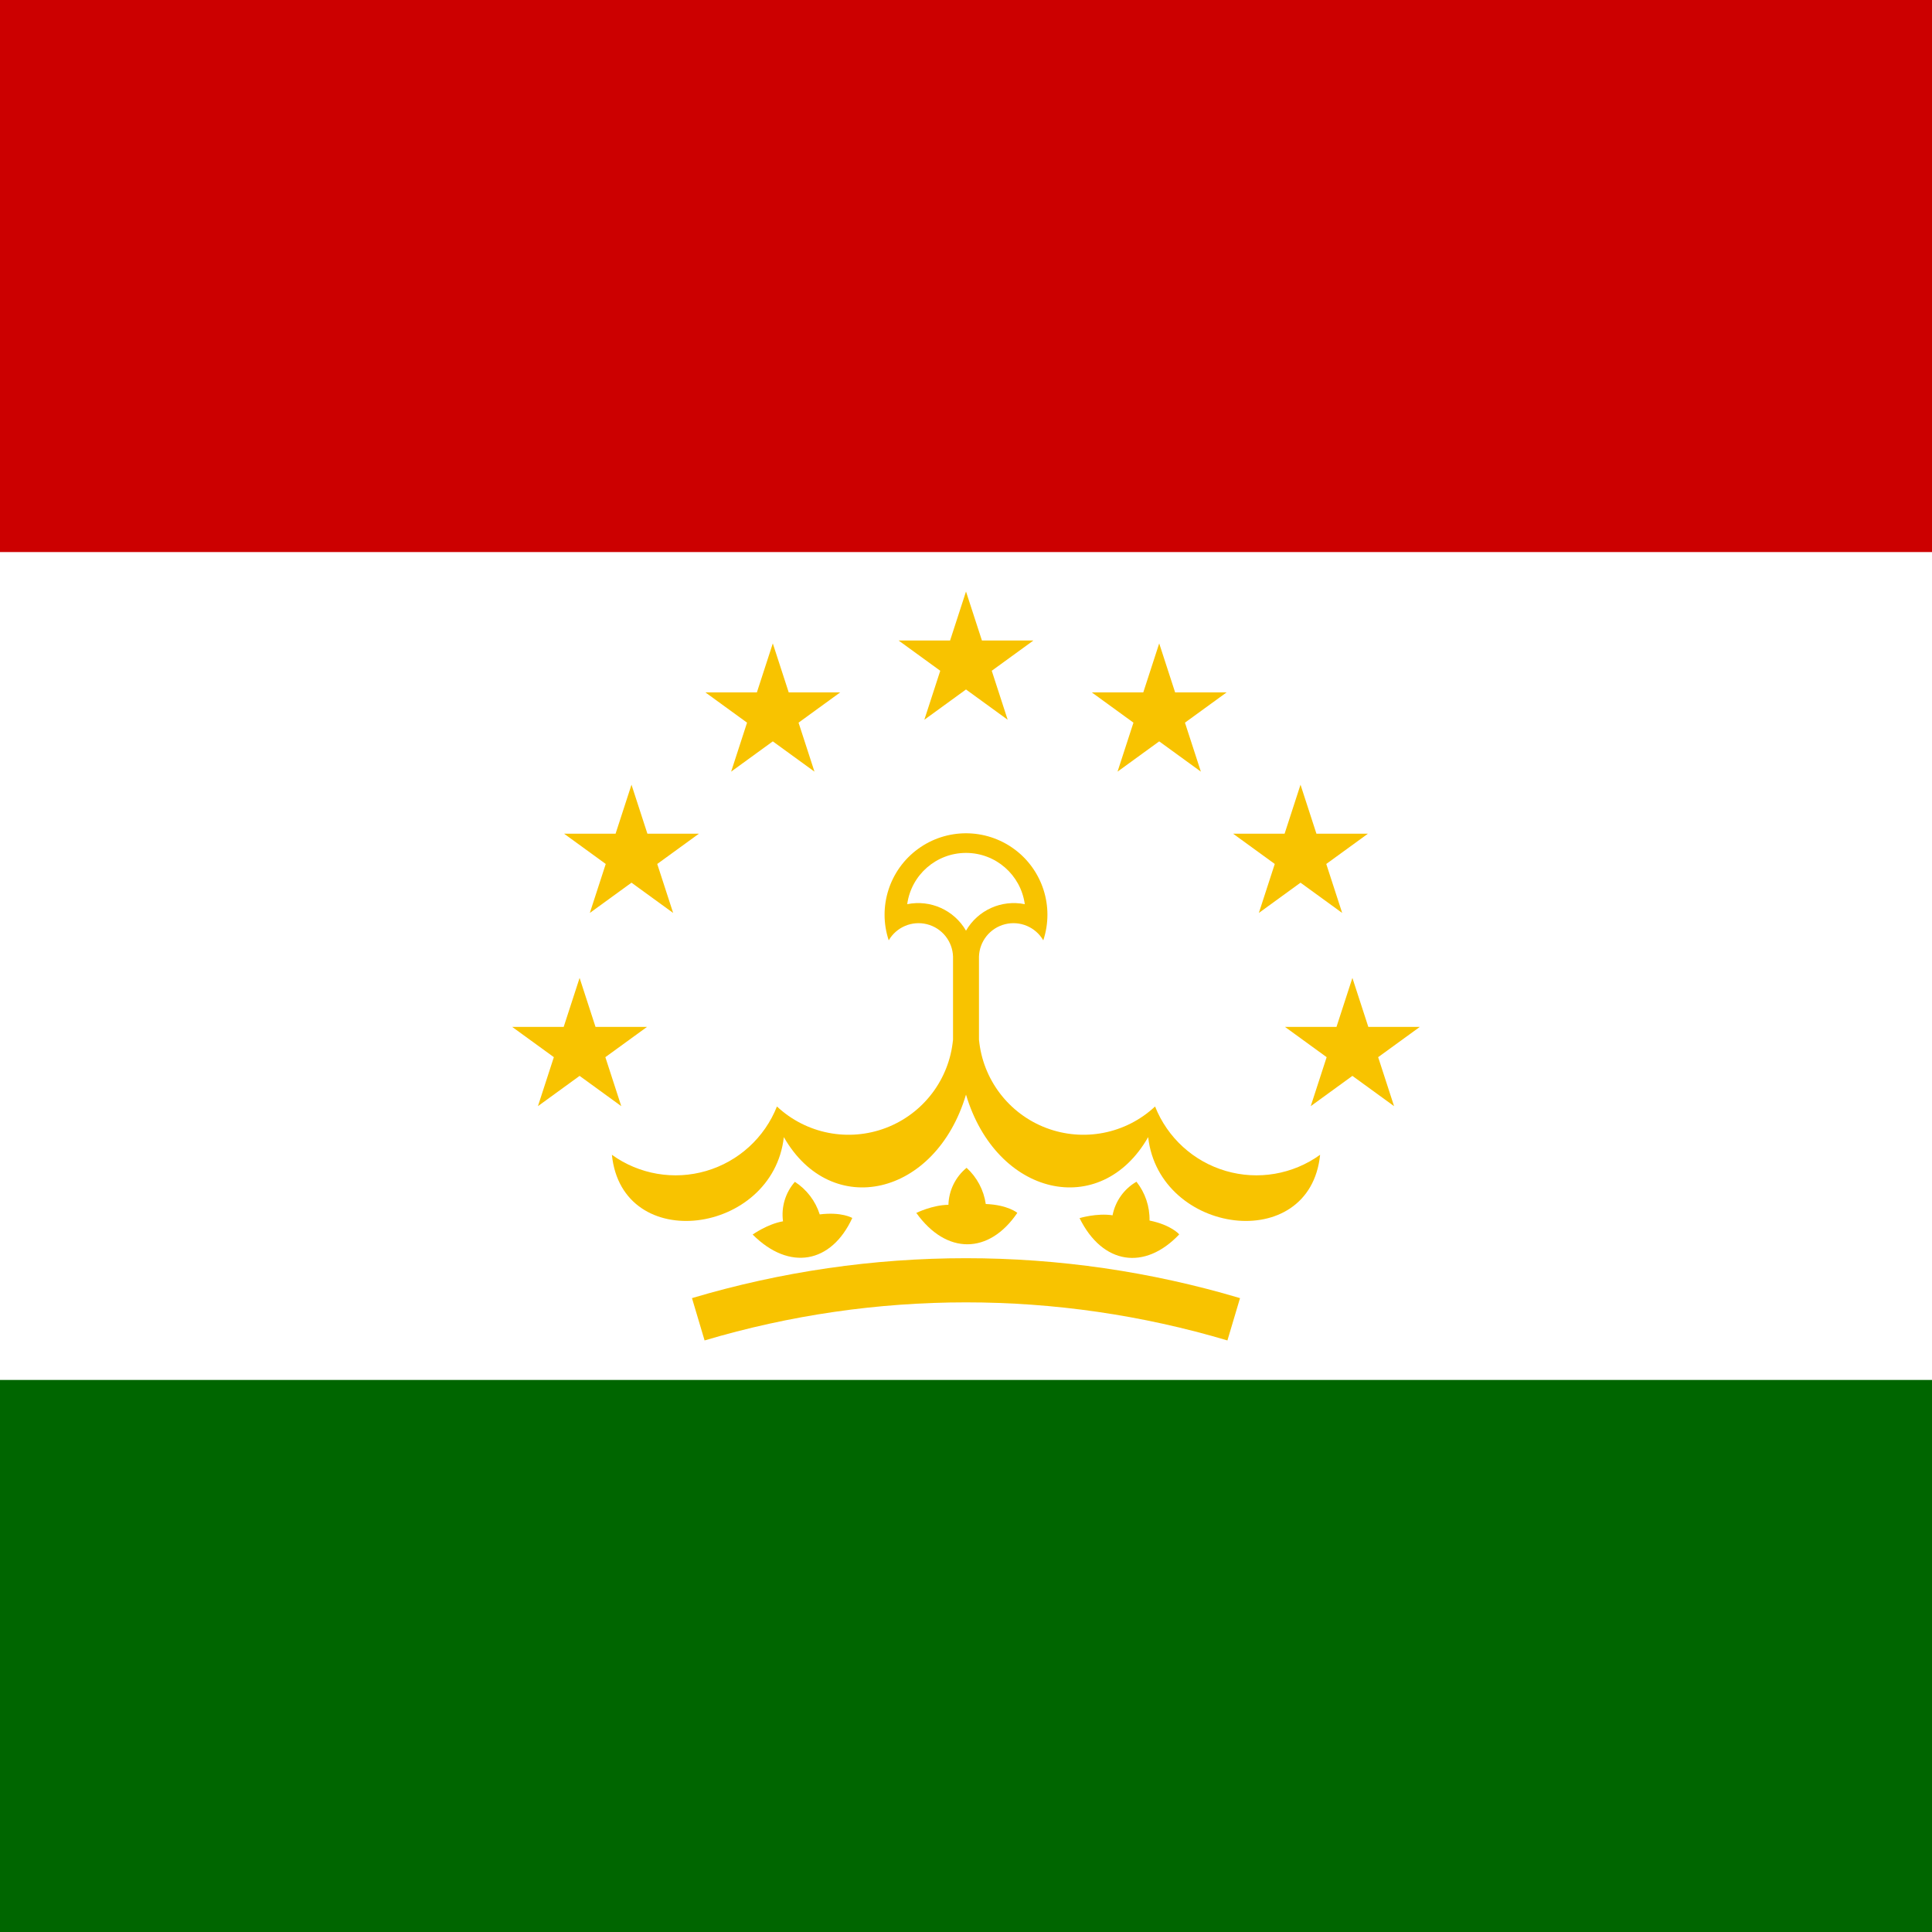
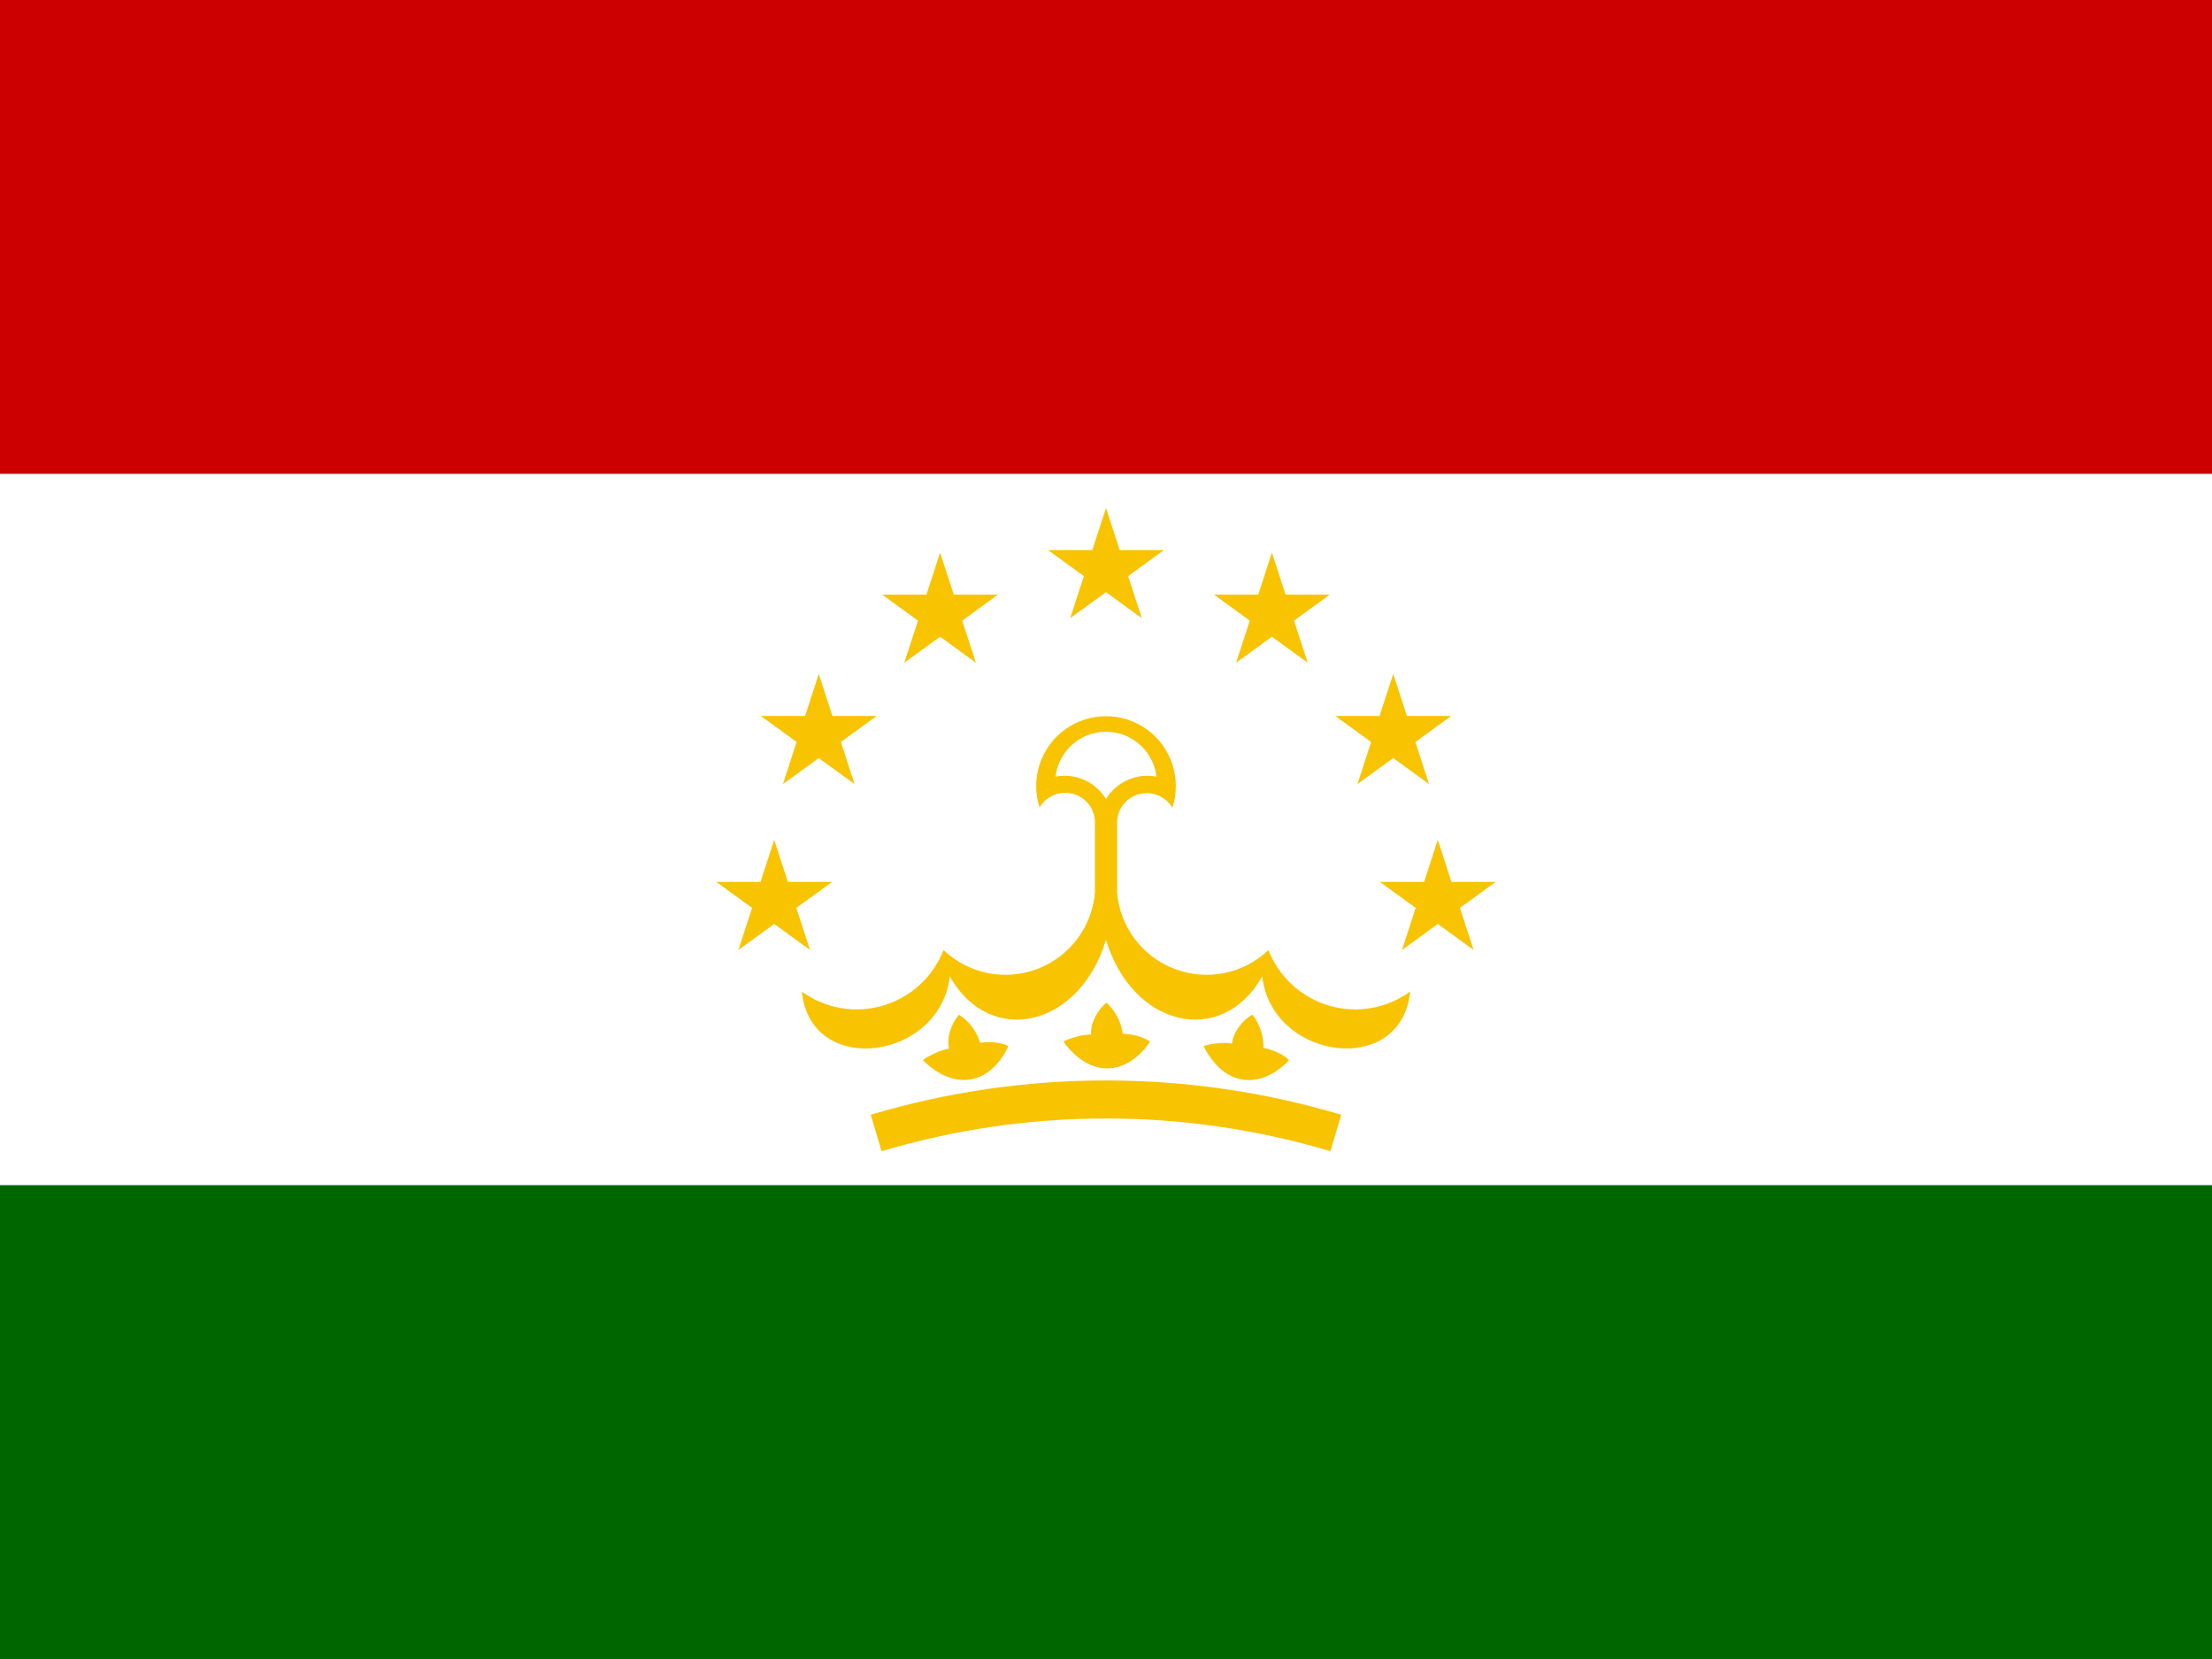
- <svg xmlns="http://www.w3.org/2000/svg" xmlns:xlink="http://www.w3.org/1999/xlink" id="flag-icons-tj" viewBox="0 0 512 512">
-   <path fill="#060" d="M0 0h512v512H0z" />
-   <path fill="#fff" d="M0 0h512v365.7H0z" />
-   <path fill="#c00" d="M0 0h512v146.3H0z" />
-   <g fill="#f8c300" transform="translate(-256)scale(.73143)">
-     <path d="M672 340.7a12.5 12.5 0 0 1 23.3 5.9v50h9.4v-50a12.5 12.5 0 0 1 23.3-5.9 29.5 29.5 0 1 0-56 0" />
-     <path fill="#fff" d="M678.7 327.6a20 20 0 0 1 21.3 9.6 20 20 0 0 1 21.3-9.6 21.5 21.5 0 0 0-42.6 0" />
-     <path id="tj-a" d="M695.3 376.6a38 38 0 0 1-63.8 24.3 39.5 39.5 0 0 1-59.8 17.5c3.7 36.4 58.3 29 62.3-6.4 17.2 30.1 55 21.5 66-15.4z" />
-     <use xlink:href="#tj-a" width="100%" height="100%" transform="matrix(-1 0 0 1 1400 0)" />
-     <path id="tj-b" d="M658.8 441.3c-7.6 16.5-22.8 19.3-36.1 6 0 0 5.3-3.8 11-4.8a18 18 0 0 1 4.3-14.3 22 22 0 0 1 9 11.8c8-1 11.8 1.3 11.8 1.3" />
-     <use xlink:href="#tj-b" width="100%" height="100%" transform="rotate(9.4 700 804)" />
-     <use xlink:href="#tj-b" width="100%" height="100%" transform="rotate(18.7 700 804)" />
-     <path fill="none" stroke="#f8c300" stroke-width="16" d="M603 478a340 340 0 0 1 194 0" />
-     <g transform="translate(700 380)">
-       <g transform="translate(0 -140)">
-         <path id="tj-c" d="m488533-158734-790463 574305L0-513674l301930 929245-790463-574305z" transform="scale(.00005)" />
-       </g>
-       <g id="tj-d">
-         <use xlink:href="#tj-c" width="100%" height="100%" transform="translate(-70 -121.2)" />
-         <use xlink:href="#tj-c" width="100%" height="100%" transform="translate(-121.2 -70)" />
-         <use xlink:href="#tj-c" width="100%" height="100%" transform="translate(-140)" />
-       </g>
-       <use xlink:href="#tj-d" width="100%" height="100%" transform="scale(-1 1)" />
-     </g>
+ <svg xmlns="http://www.w3.org/2000/svg" xmlns:xlink="http://www.w3.org/1999/xlink" id="flag-icons-tj" viewBox="0 0 640 480">
+   <path fill="#060" d="M0 0h640v480H0z" />
+   <path fill="#fff" d="M0 0h640v342.9H0z" />
+   <path fill="#c00" d="M0 0h640v137.1H0z" />
+   <path fill="#f8c300" d="M300.8 233.6a8.6 8.6 0 0 1 16 4V272h6.4v-34.3a8.6 8.6 0 0 1 16-4 20.2 20.2 0 1 0-38.4 0" />
+   <path fill="#fff" d="M305.4 224.7a14 14 0 0 1 14.6 6.5 14 14 0 0 1 14.6-6.5 14.7 14.7 0 0 0-29.2 0" />
+   <path id="tj-a" fill="#f8c300" d="M316.8 258.3a26 26 0 0 1-43.8 16.6 27 27 0 0 1-41 12c2.5 25 40 19.9 42.8-4.4 11.7 20.7 37.6 14.7 45.2-10.6z" />
+   <use xlink:href="#tj-a" width="100%" height="100%" fill="#f8c300" transform="matrix(-1 0 0 1 640 0)" />
+   <path id="tj-b" fill="#f8c300" d="M291.8 302.6c-5.3 11.3-15.7 13.2-24.8 4.1 0 0 3.6-2.6 7.6-3.3-.8-3.1.7-7.5 2.9-9.8a15 15 0 0 1 6.1 8.1c5.5-.7 8.2 1 8.2 1z" />
+   <use xlink:href="#tj-b" width="100%" height="100%" fill="#f8c300" transform="rotate(9.4 320 551.3)" />
+   <use xlink:href="#tj-b" width="100%" height="100%" fill="#f8c300" transform="rotate(18.7 320 551.3)" />
+   <path fill="none" stroke="#f8c300" stroke-width="11" d="M253.5 327.8a233 233 0 0 1 133 0" />
+   <g fill="#f8c300" transform="translate(320 164.6)scale(.68571)">
+     <path id="tj-c" d="m301930 415571-790463-574305h977066l-790463 574305L0-513674z" transform="scale(.00005)" />
  </g>
+   <g id="tj-d" fill="#f8c300" transform="translate(320 260.6)scale(.68571)">
+     <use xlink:href="#tj-c" width="100%" height="100%" transform="translate(-70 -121.2)" />
+     <use xlink:href="#tj-c" width="100%" height="100%" transform="translate(-121.2 -70)" />
+     <use xlink:href="#tj-c" width="100%" height="100%" transform="translate(-140)" />
+   </g>
+   <use xlink:href="#tj-d" width="100%" height="100%" fill="#f8c300" transform="matrix(-1 0 0 1 640 0)" />
</svg>
